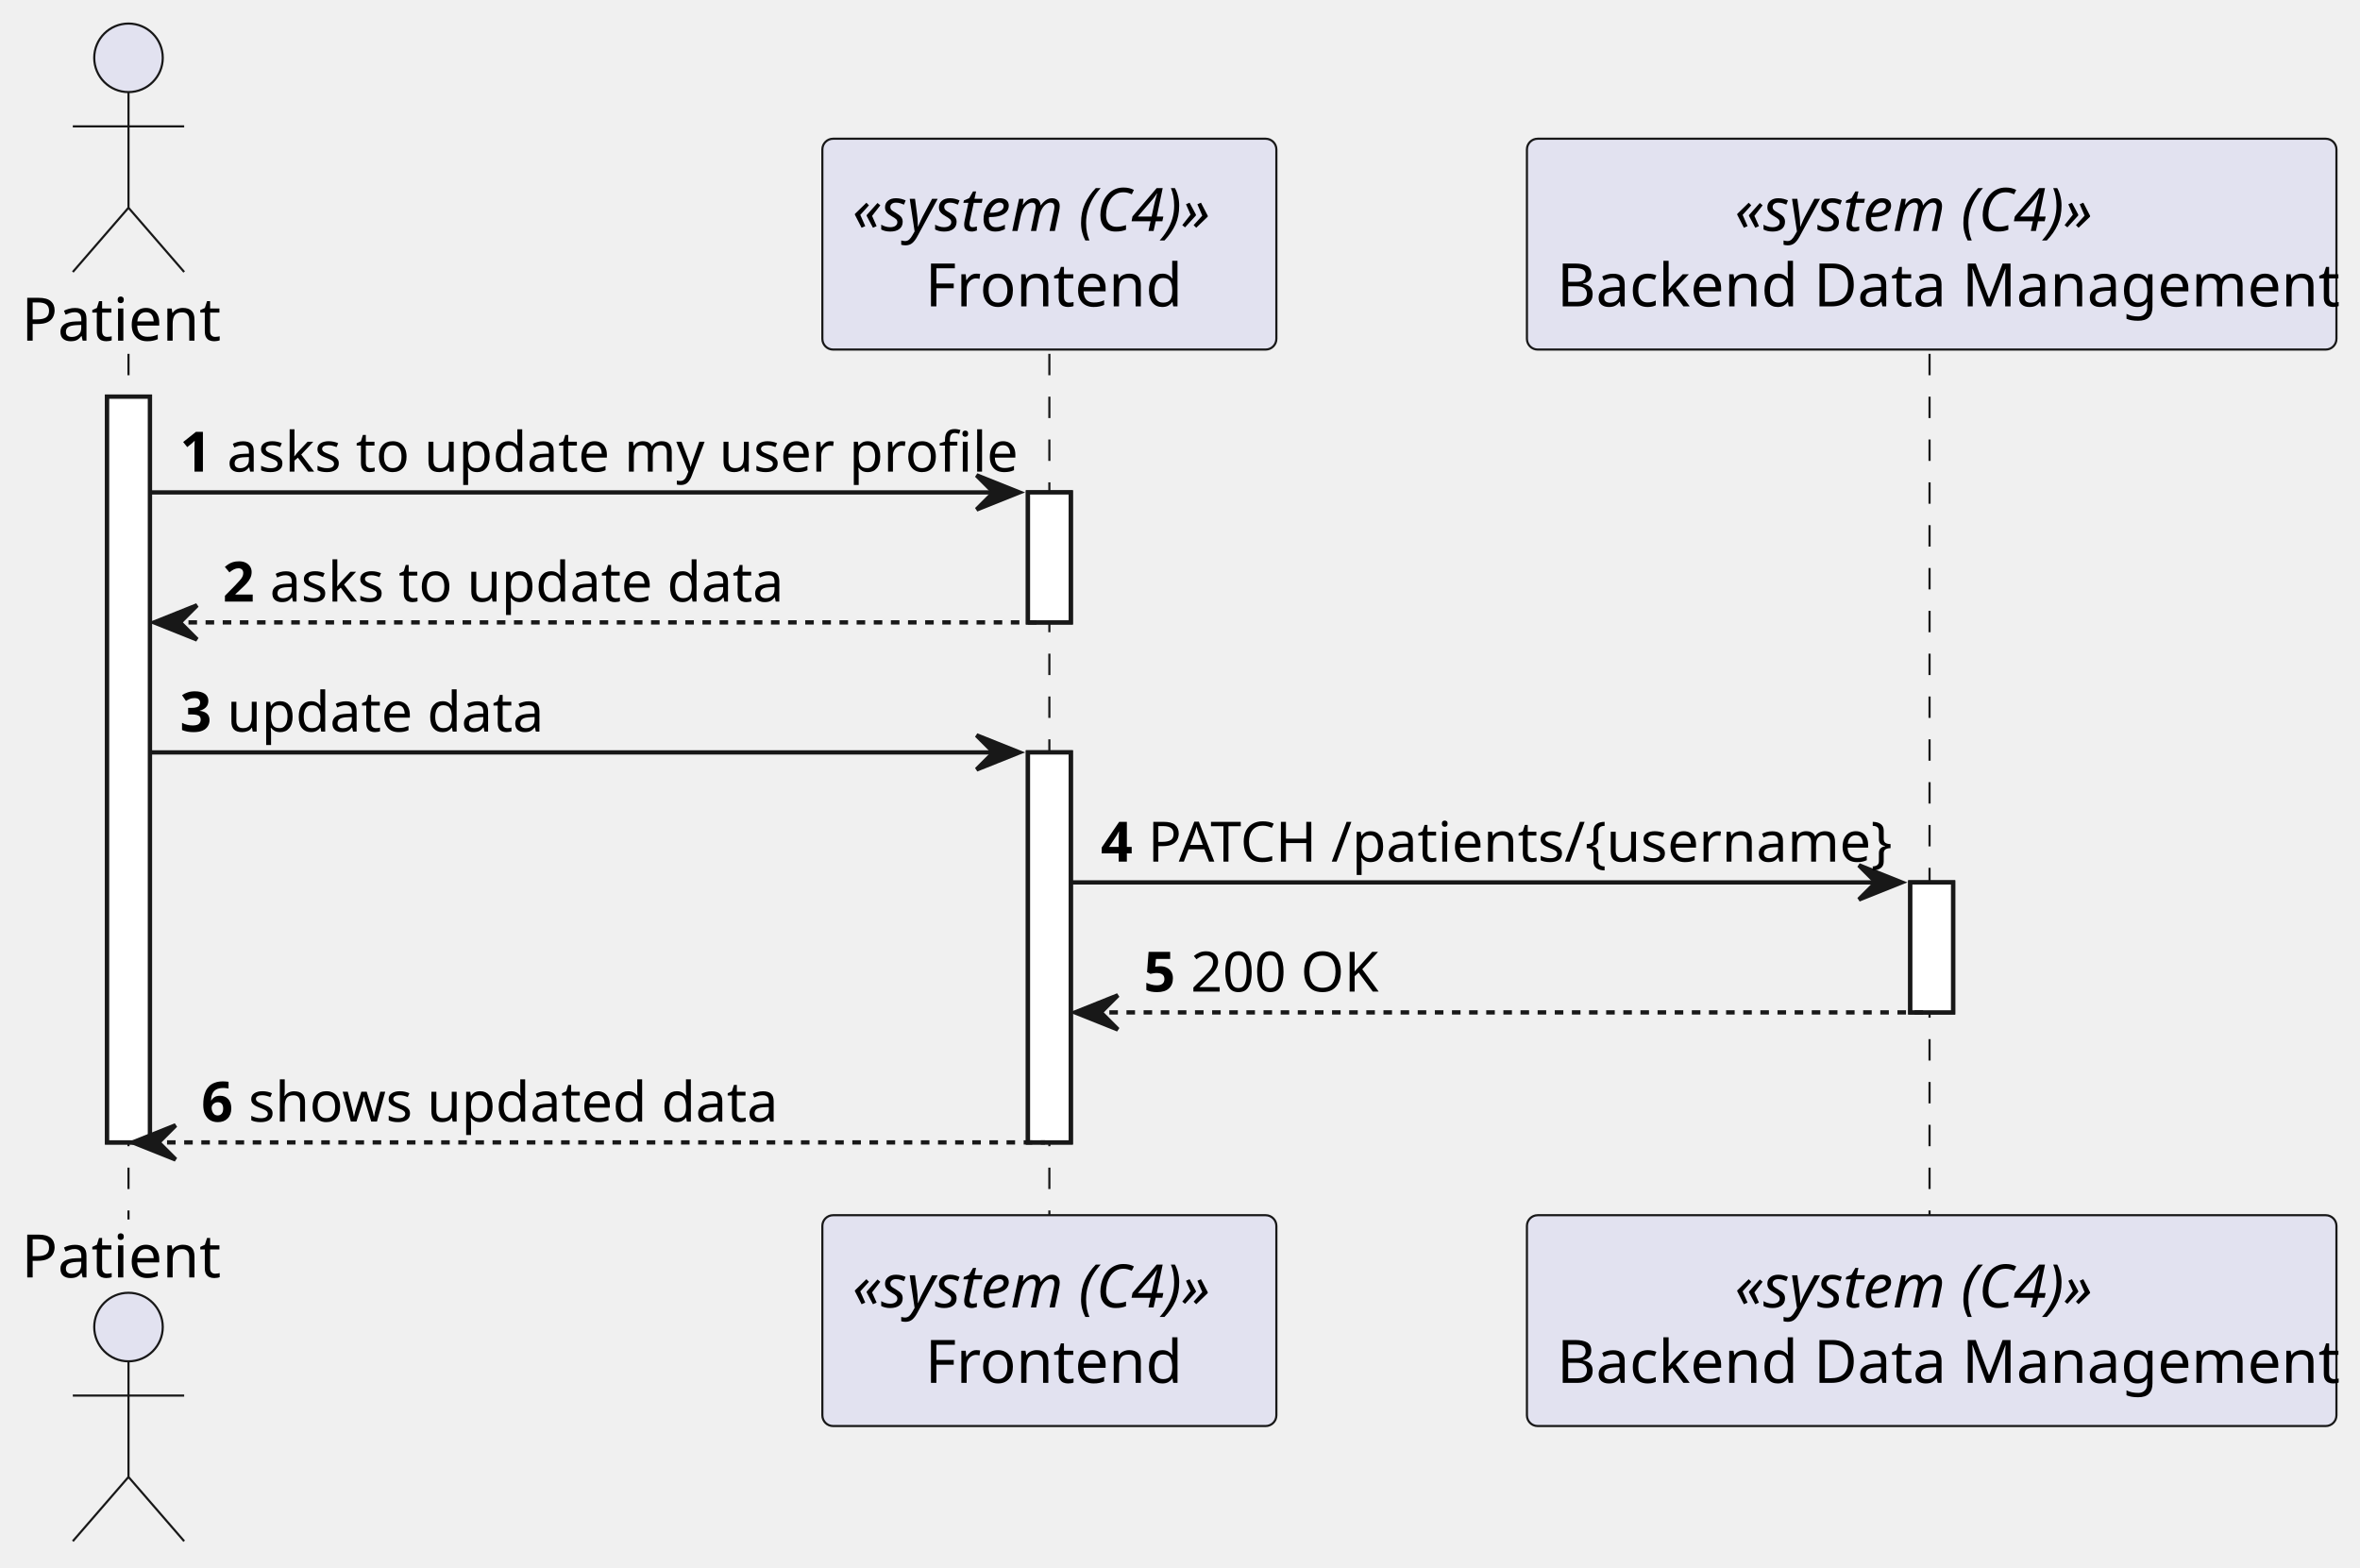
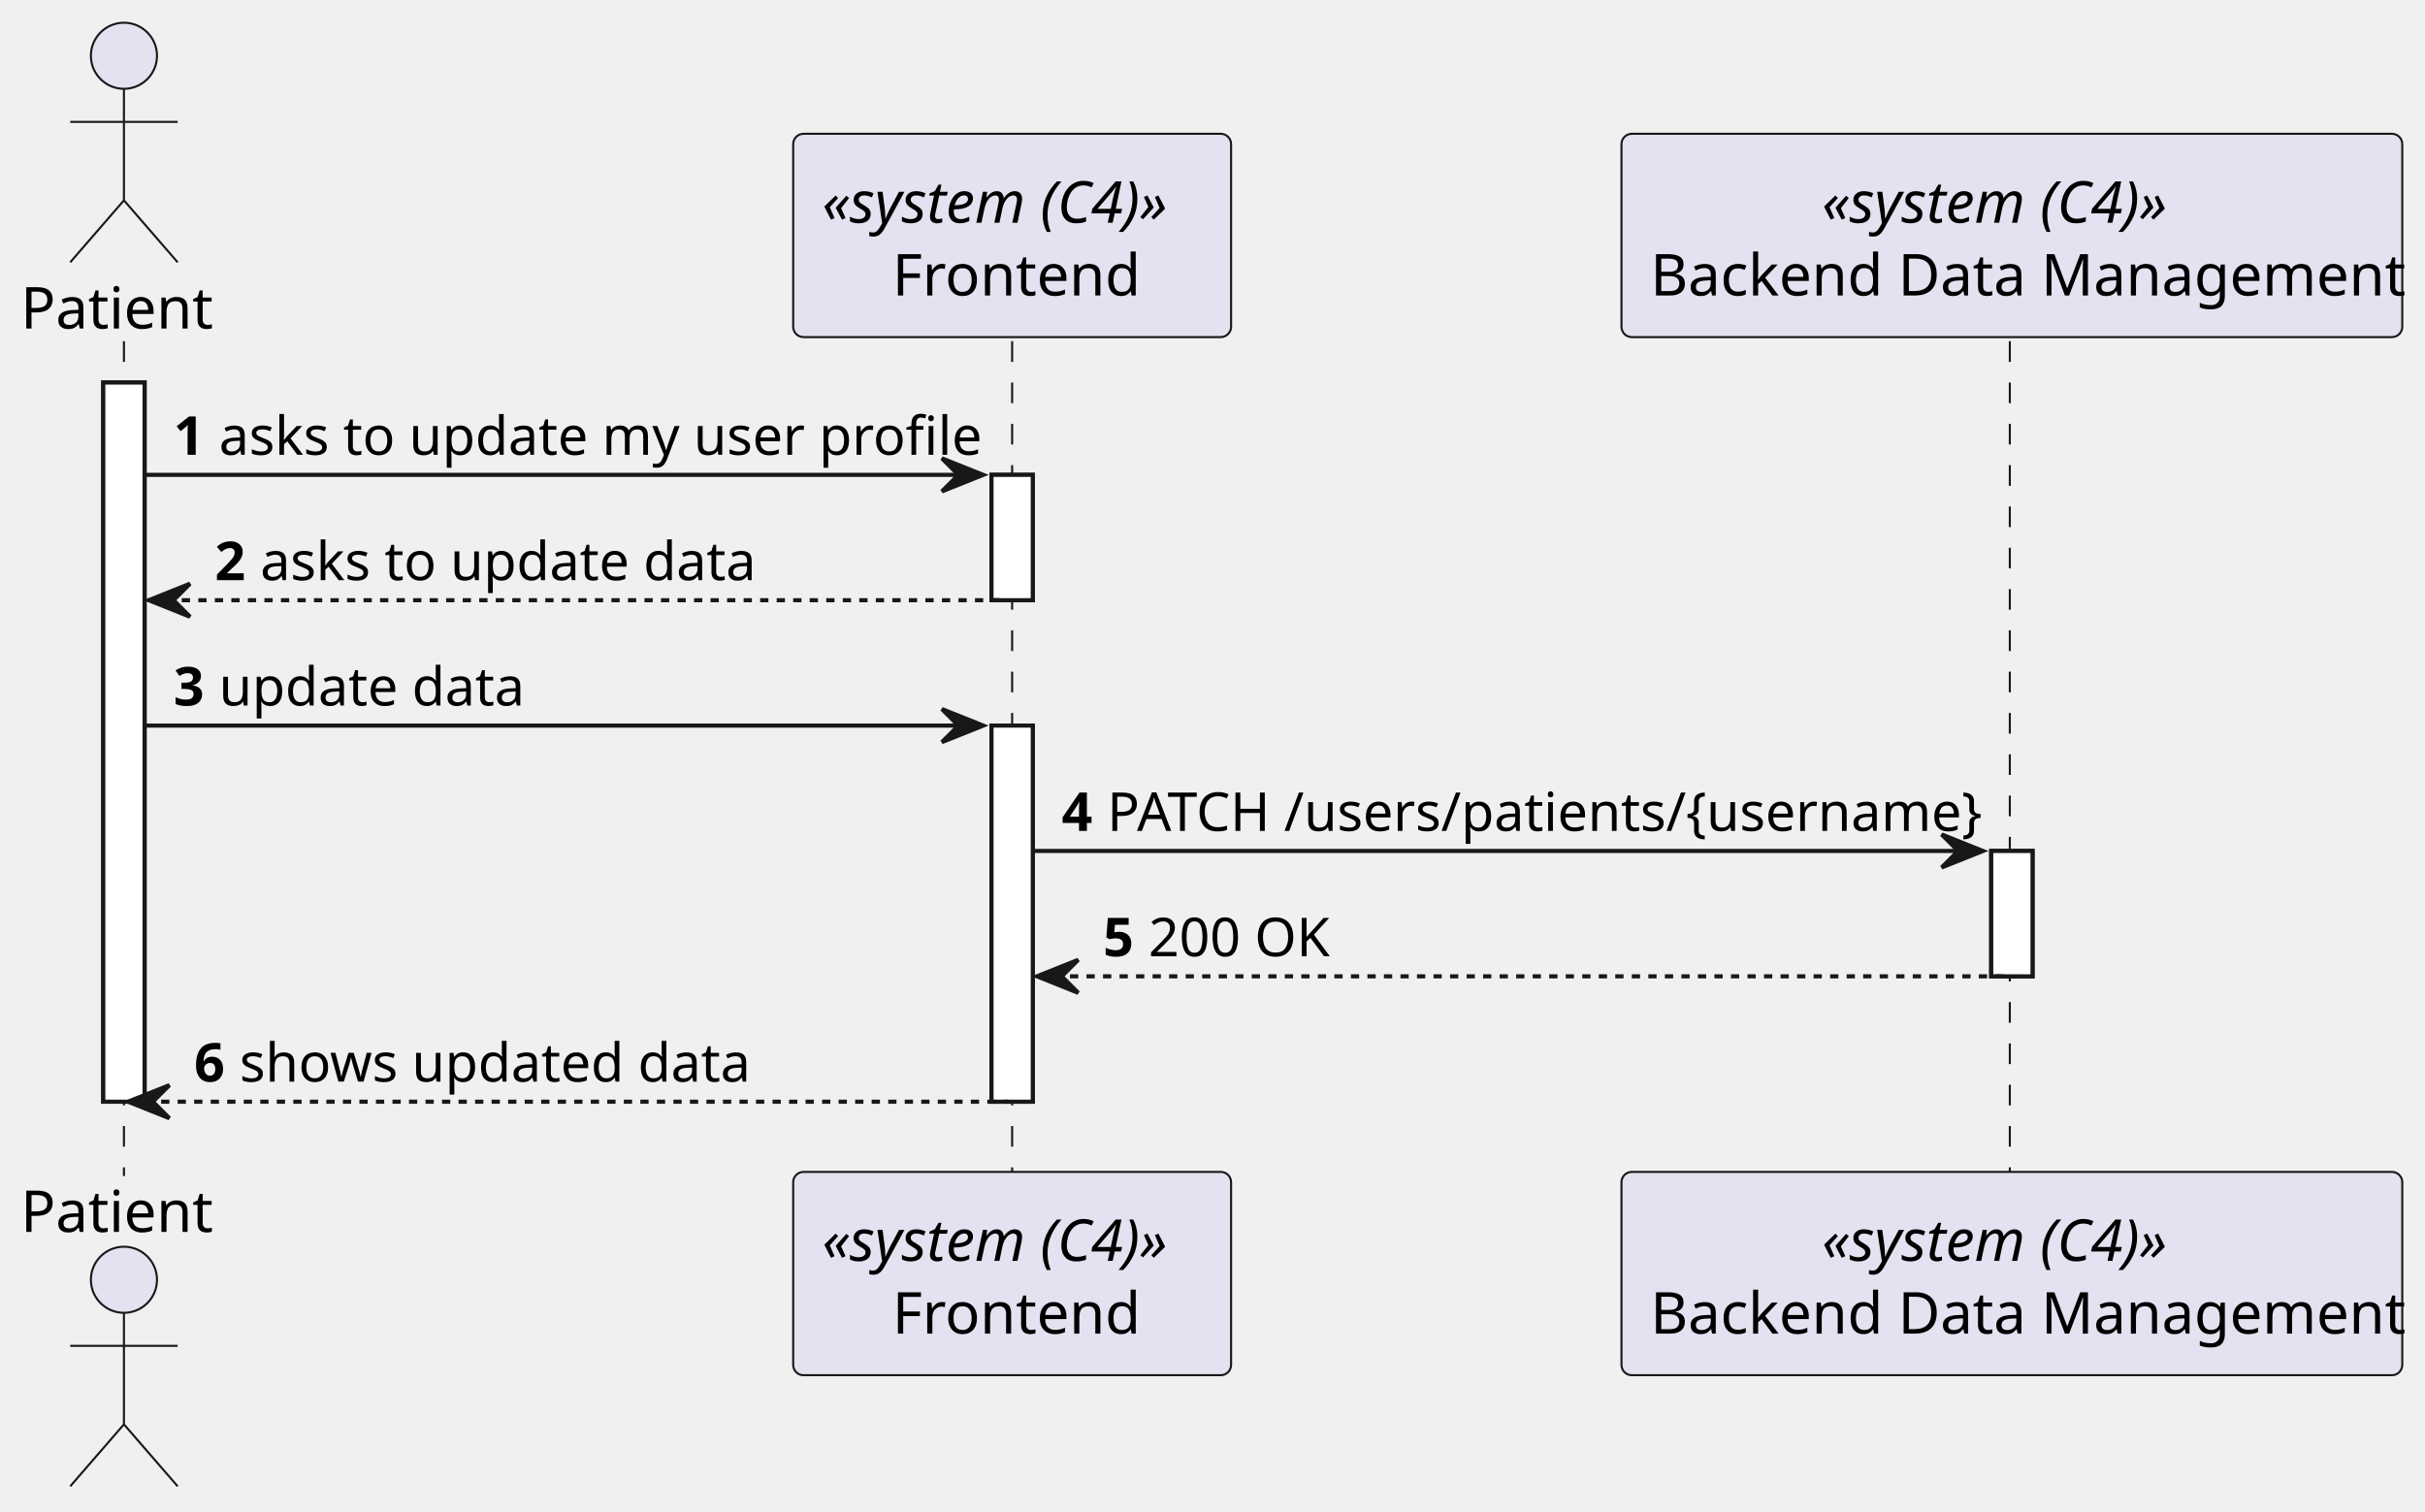
- <svg xmlns="http://www.w3.org/2000/svg" contentStyleType="text/css" height="366px" preserveAspectRatio="none" style="width:551px;height:366px;background:#FFFFFF;" version="1.1" viewBox="0 0 551 366" width="551px" zoomAndPan="magnify">
+ <svg xmlns="http://www.w3.org/2000/svg" contentStyleType="text/css" height="366px" preserveAspectRatio="none" style="width:587px;height:366px;background:#FFFFFF;" version="1.1" viewBox="0 0 587 366" width="587px" zoomAndPan="magnify">
  <defs />
  <g>
    <rect fill="#FFFFFF" height="174.109" style="stroke:#181818;stroke-width:1.0;" width="10" x="25" y="92.609" />
    <rect fill="#FFFFFF" height="30.352" style="stroke:#181818;stroke-width:1.0;" width="10" x="240" y="114.961" />
    <rect fill="#FFFFFF" height="91.055" style="stroke:#181818;stroke-width:1.0;" width="10" x="240" y="175.664" />
-     <rect fill="#FFFFFF" height="30.352" style="stroke:#181818;stroke-width:1.0;" width="10" x="446" y="206.016" />
+     <rect fill="#FFFFFF" height="30.352" style="stroke:#181818;stroke-width:1.0;" width="10" x="482" y="206.016" />
    <line style="stroke:#181818;stroke-width:0.5;stroke-dasharray:5.0,5.0;" x1="30" x2="30" y1="82.609" y2="284.719" />
    <line style="stroke:#181818;stroke-width:0.5;stroke-dasharray:5.0,5.0;" x1="245" x2="245" y1="82.609" y2="284.719" />
-     <line style="stroke:#181818;stroke-width:0.5;stroke-dasharray:5.0,5.0;" x1="450.5" x2="450.5" y1="82.609" y2="284.719" />
+     <line style="stroke:#181818;stroke-width:0.5;stroke-dasharray:5.0,5.0;" x1="486.5" x2="486.5" y1="82.609" y2="284.719" />
    <text fill="#000000" font-family="sans-serif" font-size="14" lengthAdjust="spacing" textLength="44" x="5" y="79.533">Patient</text>
    <ellipse cx="30" cy="13.5" fill="#E2E2F0" rx="8" ry="8" style="stroke:#181818;stroke-width:0.5;" />
    <path d="M30,21.5 L30,48.5 M17,29.5 L43,29.5 M30,48.5 L17,63.5 M30,48.5 L43,63.5 " fill="none" style="stroke:#181818;stroke-width:0.5;" />
    <text fill="#000000" font-family="sans-serif" font-size="14" lengthAdjust="spacing" textLength="44" x="5" y="298.252">Patient</text>
    <ellipse cx="30" cy="309.828" fill="#E2E2F0" rx="8" ry="8" style="stroke:#181818;stroke-width:0.5;" />
    <path d="M30,317.828 L30,344.828 M17,325.828 L43,325.828 M30,344.828 L17,359.828 M30,344.828 L43,359.828 " fill="none" style="stroke:#181818;stroke-width:0.5;" />
    <rect fill="#E2E2F0" height="49.219" rx="2.5" ry="2.5" style="stroke:#181818;stroke-width:0.5;" width="106" x="192" y="32.391" />
    <text fill="#000000" font-family="sans-serif" font-size="14" font-style="italic" lengthAdjust="spacing" textLength="92" x="199" y="53.924">«system (C4)»</text>
    <text fill="#000000" font-family="sans-serif" font-size="14" lengthAdjust="spacing" textLength="58" x="216" y="71.533">Frontend</text>
    <rect fill="#E2E2F0" height="49.219" rx="2.5" ry="2.5" style="stroke:#181818;stroke-width:0.5;" width="106" x="192" y="283.719" />
    <text fill="#000000" font-family="sans-serif" font-size="14" font-style="italic" lengthAdjust="spacing" textLength="92" x="199" y="305.252">«system (C4)»</text>
    <text fill="#000000" font-family="sans-serif" font-size="14" lengthAdjust="spacing" textLength="58" x="216" y="322.861">Frontend</text>
-     <rect fill="#E2E2F0" height="49.219" rx="2.5" ry="2.5" style="stroke:#181818;stroke-width:0.5;" width="189" x="356.5" y="32.391" />
-     <text fill="#000000" font-family="sans-serif" font-size="14" font-style="italic" lengthAdjust="spacing" textLength="92" x="405" y="53.924">«system (C4)»</text>
-     <text fill="#000000" font-family="sans-serif" font-size="14" lengthAdjust="spacing" textLength="175" x="363.5" y="71.533">Backend Data Management</text>
-     <rect fill="#E2E2F0" height="49.219" rx="2.5" ry="2.5" style="stroke:#181818;stroke-width:0.5;" width="189" x="356.5" y="283.719" />
-     <text fill="#000000" font-family="sans-serif" font-size="14" font-style="italic" lengthAdjust="spacing" textLength="92" x="405" y="305.252">«system (C4)»</text>
-     <text fill="#000000" font-family="sans-serif" font-size="14" lengthAdjust="spacing" textLength="175" x="363.5" y="322.861">Backend Data Management</text>
+     <rect fill="#E2E2F0" height="49.219" rx="2.5" ry="2.5" style="stroke:#181818;stroke-width:0.5;" width="189" x="392.5" y="32.391" />
+     <text fill="#000000" font-family="sans-serif" font-size="14" font-style="italic" lengthAdjust="spacing" textLength="92" x="441" y="53.924">«system (C4)»</text>
+     <text fill="#000000" font-family="sans-serif" font-size="14" lengthAdjust="spacing" textLength="175" x="399.5" y="71.533">Backend Data Management</text>
+     <rect fill="#E2E2F0" height="49.219" rx="2.5" ry="2.5" style="stroke:#181818;stroke-width:0.5;" width="189" x="392.5" y="283.719" />
+     <text fill="#000000" font-family="sans-serif" font-size="14" font-style="italic" lengthAdjust="spacing" textLength="92" x="441" y="305.252">«system (C4)»</text>
+     <text fill="#000000" font-family="sans-serif" font-size="14" lengthAdjust="spacing" textLength="175" x="399.5" y="322.861">Backend Data Management</text>
    <rect fill="#FFFFFF" height="174.109" style="stroke:#181818;stroke-width:1.0;" width="10" x="25" y="92.609" />
    <rect fill="#FFFFFF" height="30.352" style="stroke:#181818;stroke-width:1.0;" width="10" x="240" y="114.961" />
    <rect fill="#FFFFFF" height="91.055" style="stroke:#181818;stroke-width:1.0;" width="10" x="240" y="175.664" />
-     <rect fill="#FFFFFF" height="30.352" style="stroke:#181818;stroke-width:1.0;" width="10" x="446" y="206.016" />
+     <rect fill="#FFFFFF" height="30.352" style="stroke:#181818;stroke-width:1.0;" width="10" x="482" y="206.016" />
    <polygon fill="#181818" points="228,110.961,238,114.961,228,118.961,232,114.961" style="stroke:#181818;stroke-width:1.0;" />
    <line style="stroke:#181818;stroke-width:1.0;" x1="35" x2="234" y1="114.961" y2="114.961" />
    <text fill="#000000" font-family="sans-serif" font-size="13" font-weight="bold" lengthAdjust="spacing" textLength="7" x="42" y="110.105">1</text>
    <text fill="#000000" font-family="sans-serif" font-size="13" lengthAdjust="spacing" textLength="175" x="53" y="110.105">asks to update my user profile</text>
    <polygon fill="#181818" points="46,141.312,36,145.312,46,149.312,42,145.312" style="stroke:#181818;stroke-width:1.0;" />
    <line style="stroke:#181818;stroke-width:1.0;stroke-dasharray:2.0,2.0;" x1="40" x2="244" y1="145.312" y2="145.312" />
    <text fill="#000000" font-family="sans-serif" font-size="13" font-weight="bold" lengthAdjust="spacing" textLength="7" x="52" y="140.456">2</text>
    <text fill="#000000" font-family="sans-serif" font-size="13" lengthAdjust="spacing" textLength="115" x="63" y="140.456">asks to update data</text>
    <polygon fill="#181818" points="228,171.664,238,175.664,228,179.664,232,175.664" style="stroke:#181818;stroke-width:1.0;" />
    <line style="stroke:#181818;stroke-width:1.0;" x1="35" x2="234" y1="175.664" y2="175.664" />
    <text fill="#000000" font-family="sans-serif" font-size="13" font-weight="bold" lengthAdjust="spacing" textLength="7" x="42" y="170.808">3</text>
    <text fill="#000000" font-family="sans-serif" font-size="13" lengthAdjust="spacing" textLength="68" x="53" y="170.808">update data</text>
-     <polygon fill="#181818" points="434,202.016,444,206.016,434,210.016,438,206.016" style="stroke:#181818;stroke-width:1.0;" />
-     <line style="stroke:#181818;stroke-width:1.0;" x1="250" x2="440" y1="206.016" y2="206.016" />
+     <polygon fill="#181818" points="470,202.016,480,206.016,470,210.016,474,206.016" style="stroke:#181818;stroke-width:1.0;" />
+     <line style="stroke:#181818;stroke-width:1.0;" x1="250" x2="476" y1="206.016" y2="206.016" />
    <text fill="#000000" font-family="sans-serif" font-size="13" font-weight="bold" lengthAdjust="spacing" textLength="7" x="257" y="201.159">4</text>
-     <text fill="#000000" font-family="sans-serif" font-size="13" lengthAdjust="spacing" textLength="166" x="268" y="201.159">PATCH /patients/{username}</text>
+     <text fill="#000000" font-family="sans-serif" font-size="13" lengthAdjust="spacing" textLength="202" x="268" y="201.159">PATCH /users/patients/{username}</text>
    <polygon fill="#181818" points="261,232.367,251,236.367,261,240.367,257,236.367" style="stroke:#181818;stroke-width:1.0;" />
-     <line style="stroke:#181818;stroke-width:1.0;stroke-dasharray:2.0,2.0;" x1="255" x2="450" y1="236.367" y2="236.367" />
+     <line style="stroke:#181818;stroke-width:1.0;stroke-dasharray:2.0,2.0;" x1="255" x2="486" y1="236.367" y2="236.367" />
    <text fill="#000000" font-family="sans-serif" font-size="13" font-weight="bold" lengthAdjust="spacing" textLength="7" x="267" y="231.511">5</text>
    <text fill="#000000" font-family="sans-serif" font-size="13" lengthAdjust="spacing" textLength="44" x="278" y="231.511">200 OK</text>
    <polygon fill="#181818" points="41,262.719,31,266.719,41,270.719,37,266.719" style="stroke:#181818;stroke-width:1.0;" />
    <line style="stroke:#181818;stroke-width:1.0;stroke-dasharray:2.0,2.0;" x1="35" x2="244" y1="266.719" y2="266.719" />
    <text fill="#000000" font-family="sans-serif" font-size="13" font-weight="bold" lengthAdjust="spacing" textLength="7" x="47" y="261.862">6</text>
    <text fill="#000000" font-family="sans-serif" font-size="13" lengthAdjust="spacing" textLength="116" x="58" y="261.862">shows updated data</text>
  </g>
</svg>
